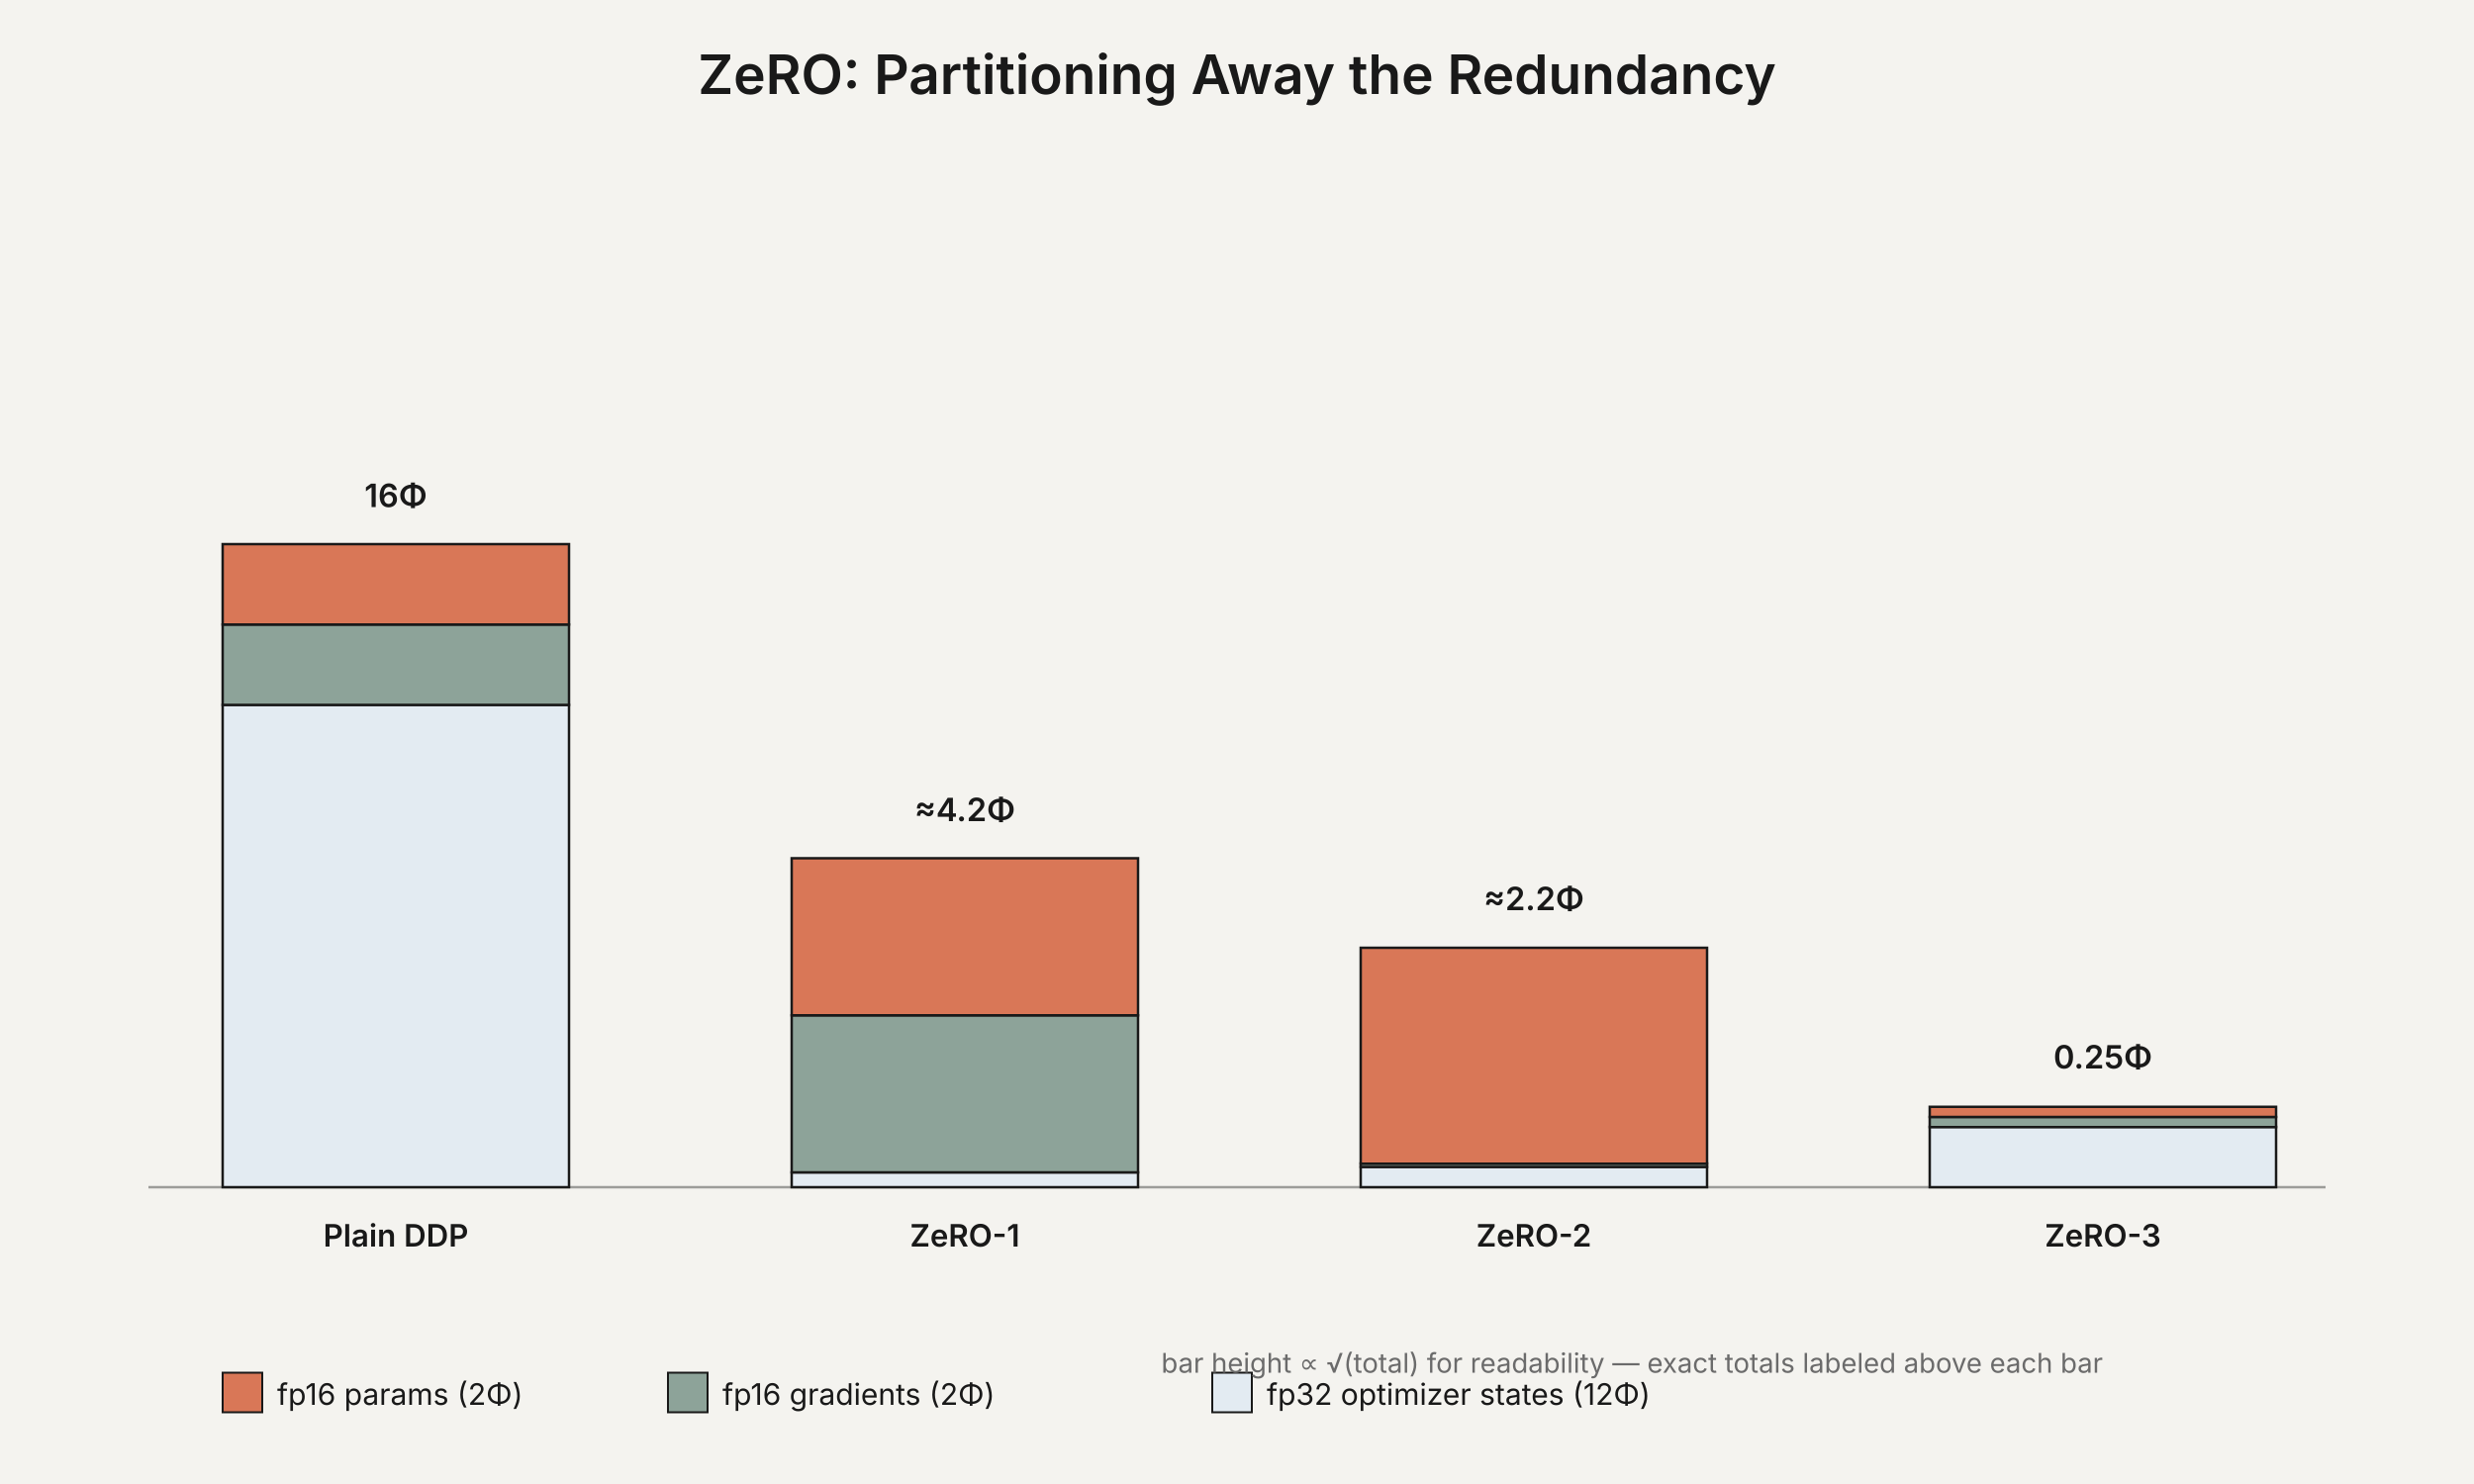
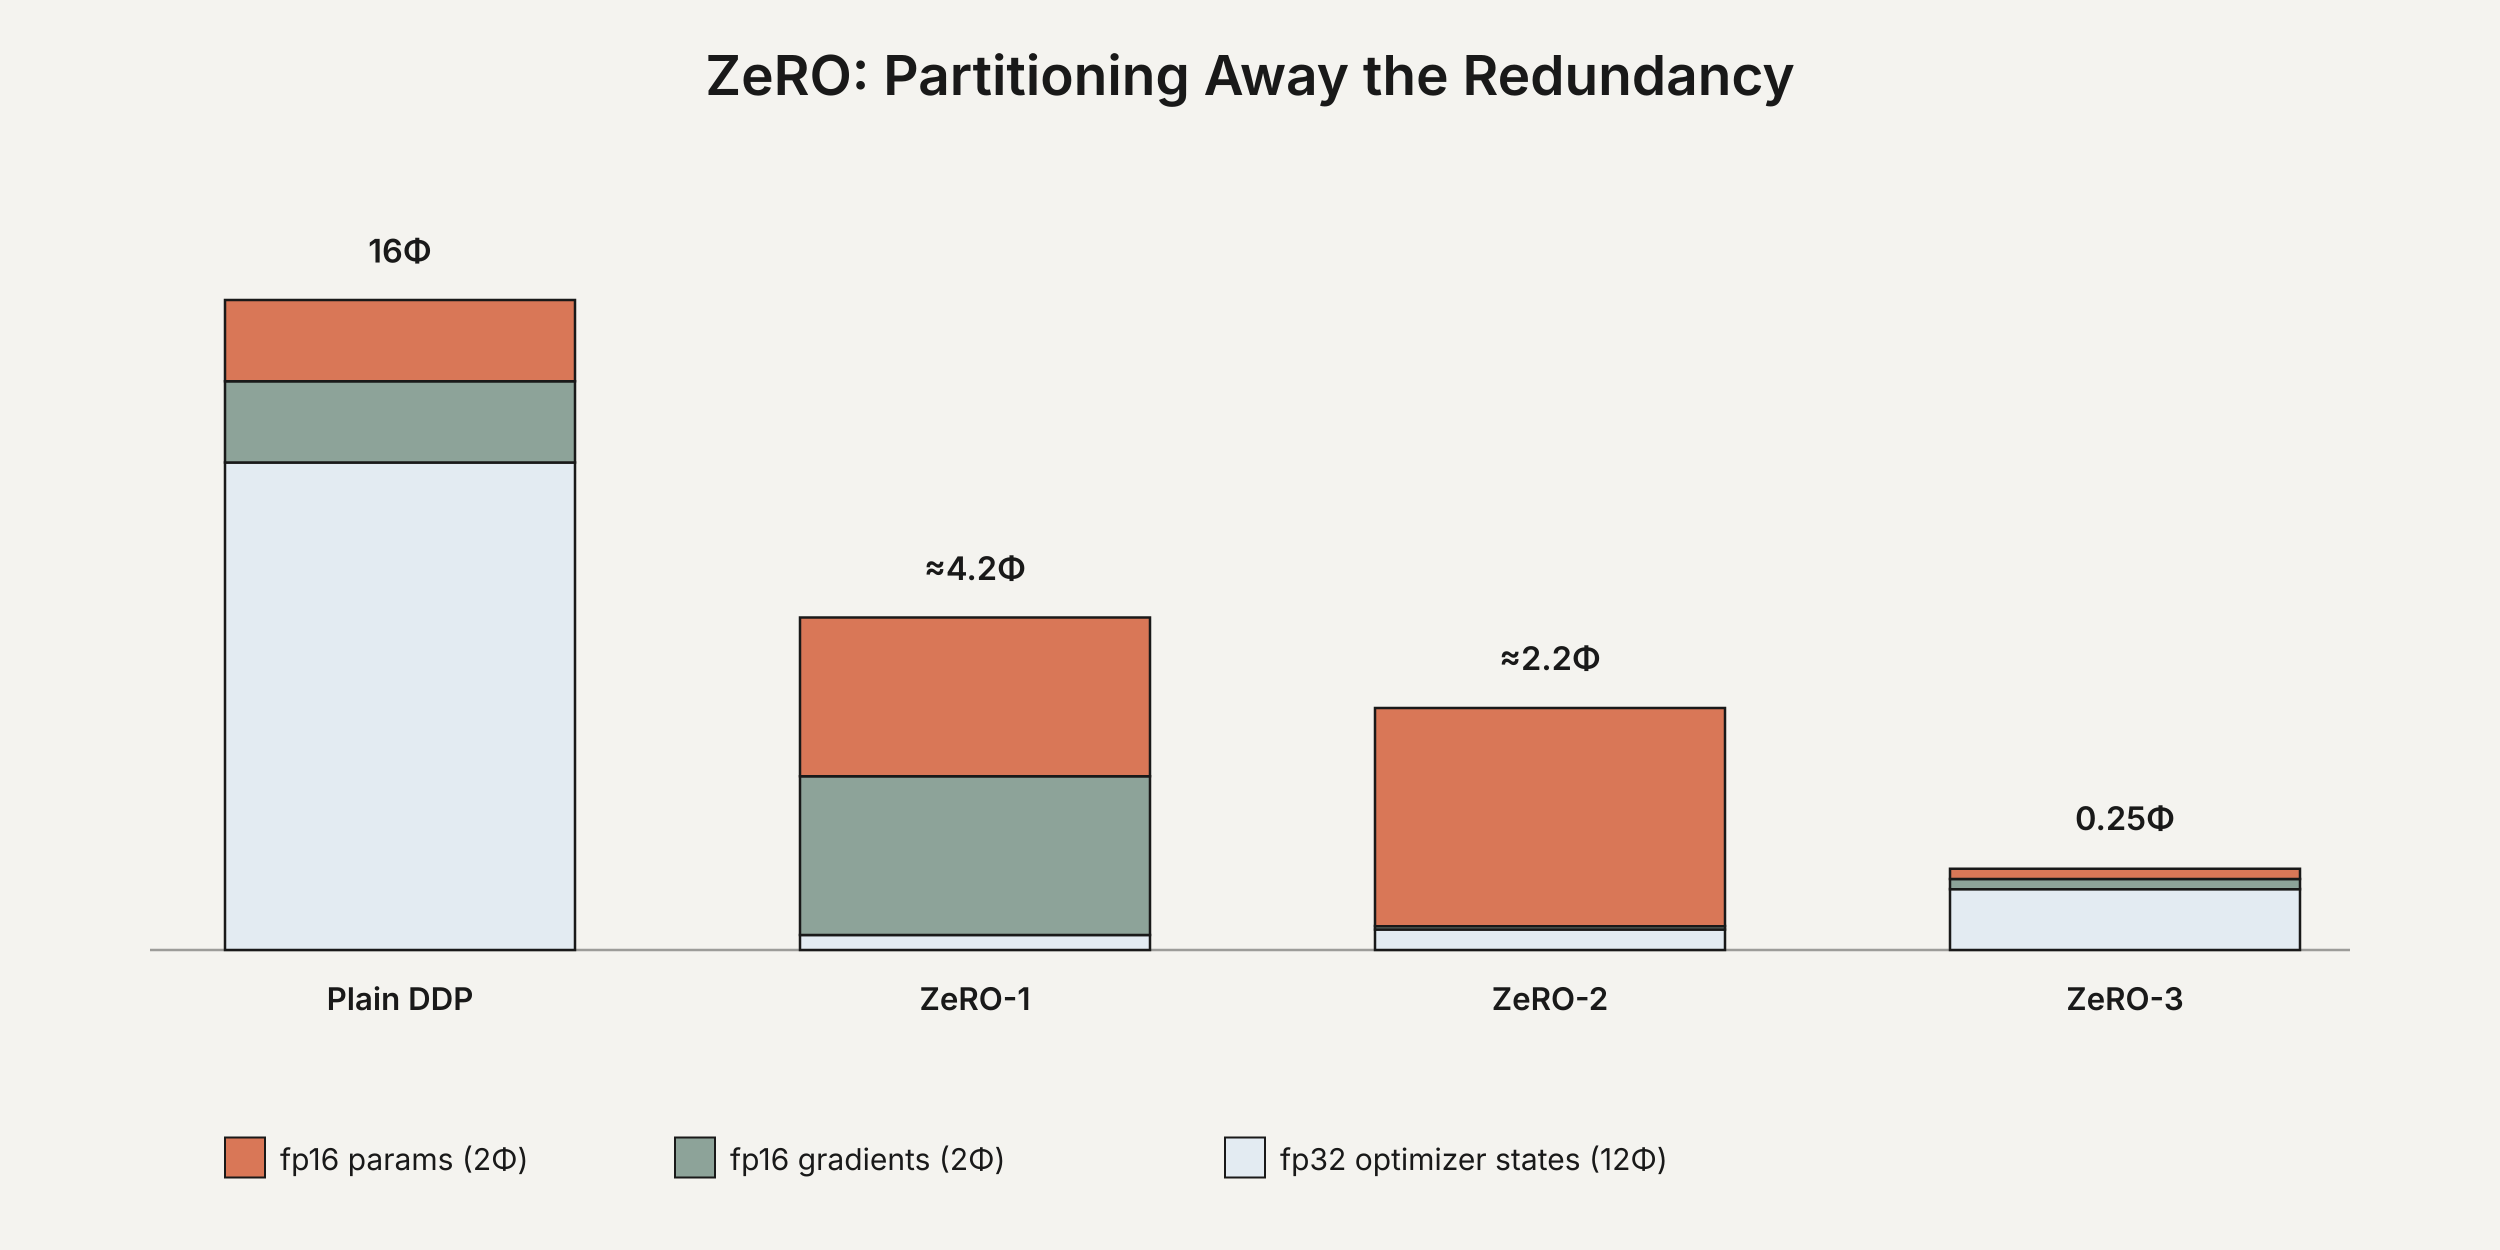
- <svg xmlns="http://www.w3.org/2000/svg" viewBox="0 0 1000 600" font-family="Inter, -apple-system, sans-serif">
-   <rect x="0" y="0" width="1000" height="600" fill="#F4F3EF" />
+ <svg xmlns="http://www.w3.org/2000/svg" viewBox="0 0 1000 500" font-family="Inter, -apple-system, sans-serif">
+   <rect x="0" y="0" width="1000" height="500" fill="#F4F3EF" />
  <text x="500" y="38" text-anchor="middle" font-size="22" font-weight="600" fill="#191919">ZeRO: Partitioning Away the Redundancy</text>
-   <line x1="60" y1="480" x2="940" y2="480" stroke="#191919" stroke-opacity="0.4" />
+   <line x1="60" y1="380" x2="940" y2="380" stroke="#191919" stroke-opacity="0.4" />
  <g>
-     <rect x="90" y="285.0" width="140" height="195.0" fill="#E3EBF2" stroke="#191919" stroke-width="1" />
-     <rect x="90" y="252.5" width="140" height="32.5" fill="#8DA399" stroke="#191919" stroke-width="1" />
-     <rect x="90" y="220.0" width="140" height="32.5" fill="#D97757" stroke="#191919" stroke-width="1" />
-     <text x="160" y="205" text-anchor="middle" font-size="13" font-weight="600" fill="#191919">16Φ</text>
-     <text x="160" y="504" text-anchor="middle" font-size="12.5" font-weight="600" fill="#191919">Plain DDP</text>
+     <rect x="90" y="185.0" width="140" height="195.0" fill="#E3EBF2" stroke="#191919" stroke-width="1" />
+     <rect x="90" y="152.5" width="140" height="32.5" fill="#8DA399" stroke="#191919" stroke-width="1" />
+     <rect x="90" y="120.0" width="140" height="32.5" fill="#D97757" stroke="#191919" stroke-width="1" />
+     <text x="160" y="105" text-anchor="middle" font-size="13" font-weight="600" fill="#191919">16Φ</text>
+     <text x="160" y="404" text-anchor="middle" font-size="12.5" font-weight="600" fill="#191919">Plain DDP</text>
  </g>
  <g>
-     <rect x="320" y="474.0" width="140" height="6.0" fill="#E3EBF2" stroke="#191919" stroke-width="1" />
-     <rect x="320" y="410.5" width="140" height="63.5" fill="#8DA399" stroke="#191919" stroke-width="1" />
-     <rect x="320" y="347.0" width="140" height="63.5" fill="#D97757" stroke="#191919" stroke-width="1" />
-     <text x="390" y="332" text-anchor="middle" font-size="13" font-weight="600" fill="#191919">≈4.2Φ</text>
-     <text x="390" y="504" text-anchor="middle" font-size="12.5" font-weight="600" fill="#191919">ZeRO-1</text>
+     <rect x="320" y="374.0" width="140" height="6.0" fill="#E3EBF2" stroke="#191919" stroke-width="1" />
+     <rect x="320" y="310.5" width="140" height="63.5" fill="#8DA399" stroke="#191919" stroke-width="1" />
+     <rect x="320" y="247.0" width="140" height="63.5" fill="#D97757" stroke="#191919" stroke-width="1" />
+     <text x="390" y="232" text-anchor="middle" font-size="13" font-weight="600" fill="#191919">≈4.2Φ</text>
+     <text x="390" y="404" text-anchor="middle" font-size="12.5" font-weight="600" fill="#191919">ZeRO-1</text>
  </g>
  <g>
-     <rect x="550" y="471.8" width="140" height="8.2" fill="#E3EBF2" stroke="#191919" stroke-width="1" />
-     <rect x="550" y="470.4" width="140" height="1.4" fill="#8DA399" stroke="#191919" stroke-width="1" />
-     <rect x="550" y="383.2" width="140" height="87.3" fill="#D97757" stroke="#191919" stroke-width="1" />
-     <text x="620" y="368" text-anchor="middle" font-size="13" font-weight="600" fill="#191919">≈2.2Φ</text>
-     <text x="620" y="504" text-anchor="middle" font-size="12.5" font-weight="600" fill="#191919">ZeRO-2</text>
+     <rect x="550" y="371.8" width="140" height="8.2" fill="#E3EBF2" stroke="#191919" stroke-width="1" />
+     <rect x="550" y="370.4" width="140" height="1.4" fill="#8DA399" stroke="#191919" stroke-width="1" />
+     <rect x="550" y="283.2" width="140" height="87.3" fill="#D97757" stroke="#191919" stroke-width="1" />
+     <text x="620" y="268" text-anchor="middle" font-size="13" font-weight="600" fill="#191919">≈2.2Φ</text>
+     <text x="620" y="404" text-anchor="middle" font-size="12.5" font-weight="600" fill="#191919">ZeRO-2</text>
  </g>
  <g>
-     <rect x="780" y="455.6" width="140" height="24.4" fill="#E3EBF2" stroke="#191919" stroke-width="1" />
-     <rect x="780" y="451.6" width="140" height="4.1" fill="#8DA399" stroke="#191919" stroke-width="1" />
-     <rect x="780" y="447.5" width="140" height="4.1" fill="#D97757" stroke="#191919" stroke-width="1" />
-     <text x="850" y="432" text-anchor="middle" font-size="13" font-weight="600" fill="#191919">0.25Φ</text>
-     <text x="850" y="504" text-anchor="middle" font-size="12.5" font-weight="600" fill="#191919">ZeRO-3</text>
+     <rect x="780" y="355.6" width="140" height="24.4" fill="#E3EBF2" stroke="#191919" stroke-width="1" />
+     <rect x="780" y="351.6" width="140" height="4.1" fill="#8DA399" stroke="#191919" stroke-width="1" />
+     <rect x="780" y="347.5" width="140" height="4.1" fill="#D97757" stroke="#191919" stroke-width="1" />
+     <text x="850" y="332" text-anchor="middle" font-size="13" font-weight="600" fill="#191919">0.25Φ</text>
+     <text x="850" y="404" text-anchor="middle" font-size="12.5" font-weight="600" fill="#191919">ZeRO-3</text>
  </g>
-   <g transform="translate(90,555)">
+   <g transform="translate(90,455)">
    <rect x="0" y="0" width="16" height="16" fill="#D97757" stroke="#191919" stroke-width="0.8" />
    <text x="22" y="13" font-size="12" fill="#191919">fp16 params (2Φ)</text>
    <rect x="180" y="0" width="16" height="16" fill="#8DA399" stroke="#191919" stroke-width="0.8" />
    <text x="202" y="13" font-size="12" fill="#191919">fp16 gradients (2Φ)</text>
    <rect x="400" y="0" width="16" height="16" fill="#E3EBF2" stroke="#191919" stroke-width="0.8" />
    <text x="422" y="13" font-size="12" fill="#191919">fp32 optimizer states (12Φ)</text>
  </g>
-   <text x="850" y="555" text-anchor="end" font-size="11" fill="#6B6B6B">bar height ∝ √(total) for readability — exact totals labeled above each bar</text>
</svg>
